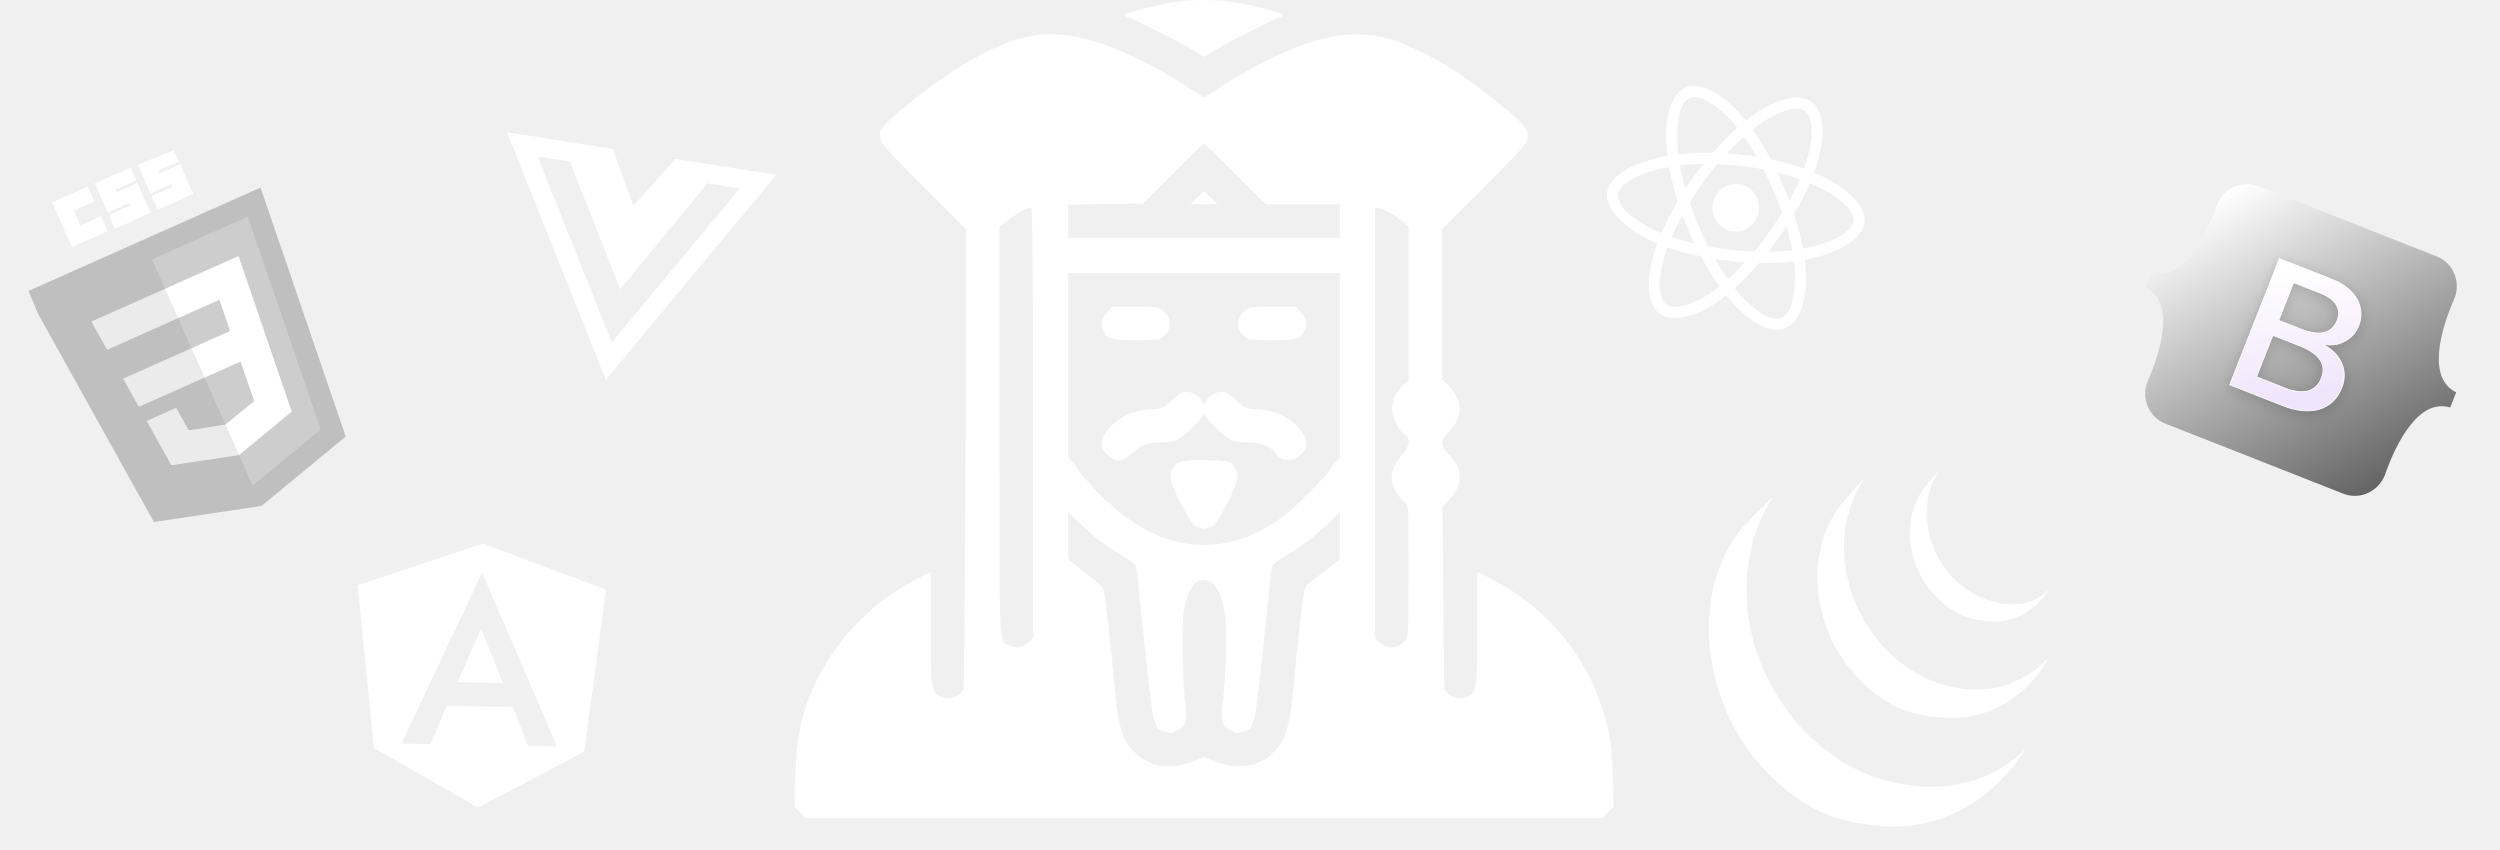
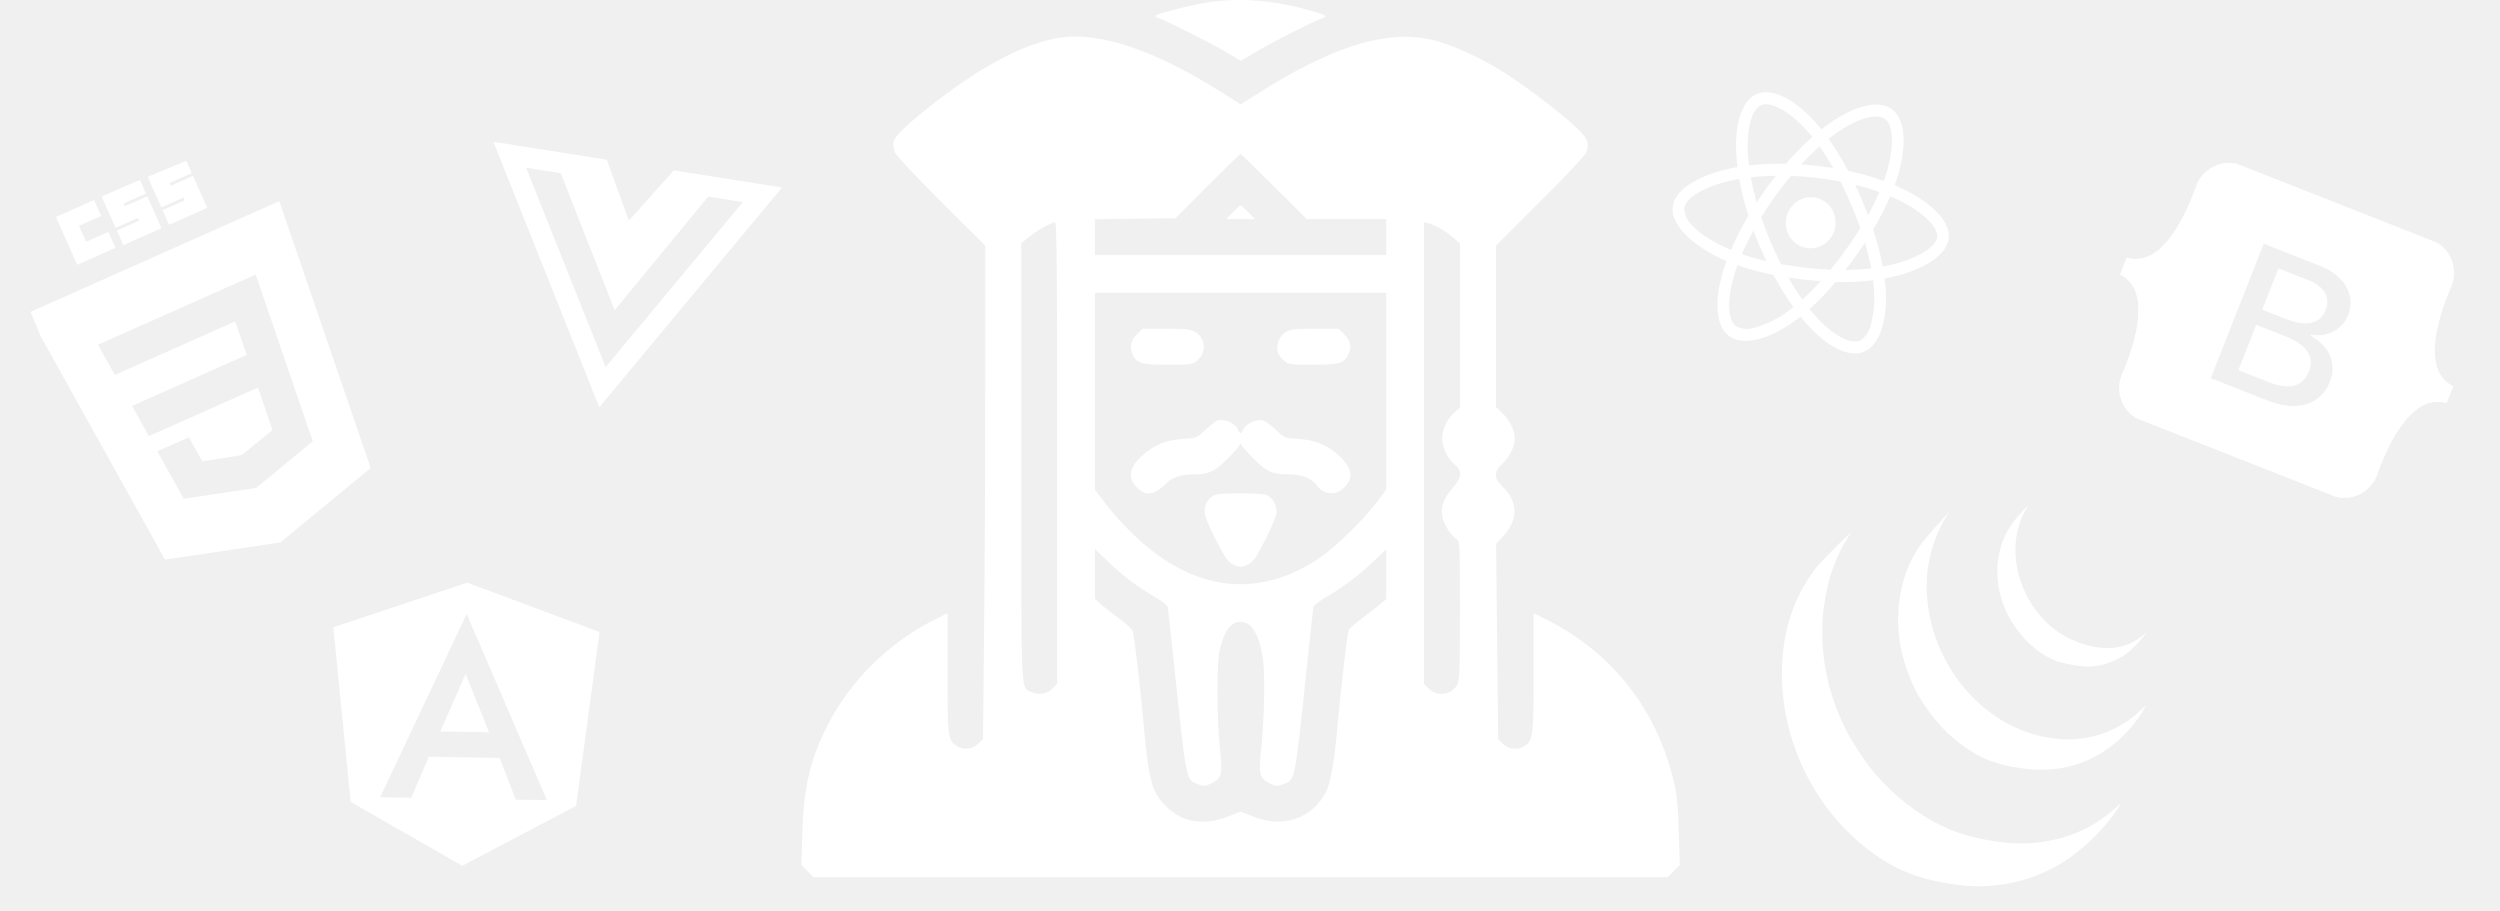
- <svg xmlns="http://www.w3.org/2000/svg" width="2990" height="1016" viewBox="0 0 2990 1016" fill="none">
-   <path d="M1402.91 2.733C1385.7 5.413 1351.48 14.013 1346.32 16.883C1344.03 18.223 1344.98 19.173 1350.14 20.903C1361.04 24.913 1407.3 48.243 1424.32 58.373L1440.19 67.933L1455.87 58.563C1472.89 48.243 1518.96 24.723 1529.86 20.903C1538.27 18.033 1536.55 16.883 1512.65 10.393C1474.22 -0.137 1437.32 -2.617 1402.91 2.733Z" fill="white" />
-   <path d="M1239.26 41.923C1202.36 47.463 1158.01 69.833 1106.39 108.643C1073.7 133.303 1054.39 151.083 1052.86 158.163C1052.1 161.413 1052.86 166.383 1054.39 170.013C1056.11 173.833 1078.29 197.543 1106.2 225.263L1155.14 274.013V432.703C1155.14 519.883 1154.57 643.773 1153.8 708.003L1152.65 824.623L1147.3 829.783C1141.18 835.903 1130.09 837.043 1123.02 832.073C1113.46 825.383 1113.08 823.083 1113.08 751.013V684.103L1098.17 691.563C1047.32 717.183 1004.68 759.243 979.25 809.143C959.75 847.383 952.68 877.773 951.15 928.253L950 964.953L956.88 971.833L963.57 978.523H1440H1916.43L1923.12 971.833L1930 964.953L1928.85 928.243C1928.08 901.283 1926.75 886.943 1923.88 874.333C1904.95 791.933 1855.25 728.463 1780.88 690.993L1766.92 684.113V750.063C1766.92 820.993 1766.35 825.583 1757.17 832.083C1749.9 837.053 1738.82 836.093 1732.7 829.793L1727.35 824.633L1726.2 715.653L1725.05 606.873L1732.7 598.463C1750.29 579.533 1749.91 559.843 1731.74 542.253C1722.56 533.273 1722.37 526.583 1731.74 517.593C1740.15 509.753 1745.89 498.093 1745.89 489.103C1745.89 480.113 1740.15 468.453 1731.74 460.613L1724.86 453.923V363.873V274.013L1773.8 225.263C1800.76 198.493 1823.89 173.833 1825.42 170.393C1829.82 160.073 1827.14 153.763 1812.04 139.993C1795.22 124.313 1754.11 93.343 1732.51 79.963C1710.14 66.003 1681.46 52.433 1660.82 46.313C1618.57 33.883 1570.39 43.253 1506.92 76.523C1494.88 82.833 1474.8 94.493 1462.56 102.333L1440 116.483L1417.63 102.333C1344.79 56.263 1283.04 35.423 1239.26 41.923ZM1477.28 208.063L1513.8 244.383H1558.15H1602.5V264.463V284.533H1440H1277.5V264.653V244.583L1322.43 244.003L1367.36 243.433L1403.11 207.493C1422.99 187.803 1439.43 171.743 1440.01 171.743C1440.38 171.733 1457.21 187.983 1477.28 208.063ZM1235.44 505.543V762.873L1229.9 768.413C1223.78 774.533 1214.8 775.683 1205.81 771.663C1194.72 766.693 1195.29 780.073 1195.29 515.103V271.343L1204.08 264.273C1212.68 257.013 1228.55 248.403 1233.14 248.213C1234.86 248.213 1235.44 300.973 1235.44 505.543ZM1663.3 255.093C1667.7 257.773 1674.39 262.553 1678.02 265.803L1684.71 271.543V363.313V454.883L1678.97 459.853C1670.75 466.733 1665.01 478.783 1664.82 489.293C1664.82 499.043 1671.7 513.003 1679.92 519.303C1687.57 525.423 1686.42 533.453 1676.29 544.733C1666.16 556.013 1662.53 567.293 1665.39 578.193C1667.68 586.413 1674.57 596.933 1680.68 601.323C1684.69 604.003 1684.69 605.533 1684.69 681.623C1684.69 750.453 1684.31 759.623 1681.44 764.403C1674.94 775.493 1659.26 777.403 1650.09 768.413L1644.54 762.873V505.353V247.833L1649.89 249.173C1652.79 249.743 1658.71 252.603 1663.3 255.093ZM1602.5 436.333V546.263L1591.22 561.173C1576.5 580.673 1544 612.023 1526.6 623.493C1456.05 670.143 1382.07 658.863 1315.15 591.183C1306.74 582.963 1295.08 569.383 1288.77 561.163L1277.5 546.263V436.333V326.593H1440H1602.5V436.333ZM1312.29 644.343C1319.36 650.083 1332.55 658.873 1341.54 664.223C1351.48 669.963 1358.17 675.123 1358.75 677.413C1359.13 679.513 1362.57 710.103 1366.21 745.283C1379.78 874.523 1379.02 869.743 1392.59 874.903C1398.9 877.383 1400.43 877.193 1406.93 874.143C1419.36 868.023 1420.12 864.583 1416.87 833.993C1413.43 799.383 1413.24 738.403 1416.87 724.253C1422.22 703.223 1429.3 693.663 1440 693.663C1452.23 693.663 1460.65 707.623 1464.85 734.003C1467.53 751.213 1466.57 803.593 1462.75 837.623C1459.88 864.003 1461.03 868.213 1473.07 874.143C1479.57 877.203 1481.1 877.393 1487.41 874.903C1500.98 869.743 1500.22 874.523 1513.79 745.283C1517.42 710.103 1520.86 679.513 1521.25 677.413C1521.82 675.123 1528.52 669.953 1538.46 664.223C1556.24 653.893 1574.21 639.943 1591.61 623.123L1602.51 612.613V640.523V668.433L1593.52 675.893C1588.36 679.903 1579.37 686.983 1573.45 691.383C1567.33 695.783 1561.6 700.943 1560.64 702.853C1559.11 705.913 1552.04 765.753 1547.07 820.813C1544.01 852.743 1540 874.343 1535.41 883.133C1520.12 913.343 1487.42 924.433 1453.78 910.853L1440.01 905.313L1426.24 910.853C1406.93 918.503 1388.2 918.693 1372.71 911.043C1361.05 905.303 1350.53 894.983 1344.61 883.133C1339.83 874.153 1335.82 852.163 1332.95 819.853C1328.55 770.143 1321.29 707.823 1319.57 703.803C1318.61 701.513 1311.16 694.823 1302.94 688.893C1294.72 682.773 1285.73 675.703 1282.87 673.023L1277.52 668.053V640.333V612.613L1288.61 623.123C1294.51 629.043 1305.22 638.603 1312.29 644.343Z" fill="white" />
-   <path d="M1431.4 236.743L1423.94 244.393H1440H1456.06L1448.6 236.743C1444.58 232.533 1440.57 229.093 1440 229.093C1439.43 229.093 1435.41 232.533 1431.4 236.743Z" fill="white" />
-   <path d="M1324.14 373.243C1316.88 380.503 1315.73 387.963 1320.32 397.143C1324.72 405.363 1330.64 406.893 1359.51 406.893C1382.83 406.893 1386.47 406.513 1390.67 403.073C1402.14 394.083 1401.57 377.643 1389.52 370.383C1384.36 367.323 1379.77 366.753 1357.21 366.753H1330.64L1324.14 373.243Z" fill="white" />
-   <path d="M1490.47 370.373C1483.59 374.583 1479.38 384.713 1481.3 392.363C1481.87 395.043 1485.12 399.433 1488.18 402.113C1493.53 406.703 1494.87 406.893 1520.3 406.893C1549.17 406.893 1554.33 405.553 1559.11 397.333C1564.46 388.543 1563.32 380.703 1555.86 373.243L1549.36 366.743H1522.98C1500.22 366.743 1495.63 367.313 1490.47 370.373Z" fill="white" />
-   <path d="M1413.23 469.413C1411.7 469.983 1406.16 474.573 1400.8 479.543C1391.24 488.533 1391.24 488.723 1375.56 489.673C1357.21 490.823 1343.44 496.363 1331.21 507.453C1315.72 521.213 1313.43 533.073 1324.14 543.773C1334.46 554.093 1343.64 552.753 1357.41 538.993C1363.72 532.493 1373.85 529.243 1387.43 529.243C1404.25 529.243 1411.14 526.183 1424.9 512.233C1431.97 505.353 1438.09 498.273 1438.86 496.743C1439.82 494.263 1440.2 494.263 1441.15 496.743C1441.91 498.273 1448.03 505.343 1455.1 512.233C1469.06 526.383 1475.56 529.243 1494.48 529.243C1507.86 529.243 1520.48 534.213 1524.88 541.283C1532.15 552.183 1546.29 553.333 1555.85 543.773C1566.56 533.063 1564.26 521.213 1548.78 507.453C1536.54 496.363 1522.78 490.823 1504.43 489.673C1488.75 488.713 1488.75 488.713 1479.19 479.353C1474.03 474.383 1467.34 469.603 1464.66 469.033C1457.78 467.313 1446.31 472.473 1443.44 478.403C1442.29 481.273 1440.76 483.373 1440 483.373C1439.24 483.373 1437.71 481.273 1436.56 478.403C1433.31 471.513 1420.88 466.543 1413.23 469.413Z" fill="white" />
-   <path d="M1410.37 552.573C1403.68 556.203 1399.85 562.513 1399.85 569.973C1399.85 575.323 1403.29 584.123 1412.28 601.903C1422.8 622.363 1425.85 626.753 1431.21 629.433C1439.24 633.253 1440.77 633.253 1448.8 629.433C1454.15 626.753 1457.21 622.363 1467.73 601.903C1475.18 587.183 1480.16 574.943 1480.16 571.313C1480.16 563.283 1475.76 555.253 1469.64 552.573C1463.32 549.703 1415.72 549.513 1410.37 552.573Z" fill="white" />
-   <path d="M862.949 198.815L807.68 190.061L757.534 246.177L732.933 178.223L606.438 158.188L724.568 454.313L928.425 209.186L862.949 198.815ZM642.896 187.098L681.563 193.223L741.716 346.049L846.078 219.279L884.745 225.403L731.662 409.526L642.896 187.098Z" fill="white" />
-   <path d="M2311.54 571.198C2299.38 584.299 2292.62 595.44 2288.33 609.267C2283.29 625.746 2282.84 644.329 2287.19 662.138C2295.29 695.803 2320.82 726.207 2350.45 737.554C2358.59 740.598 2380.47 744.192 2388.1 743.592C2403.54 742.497 2416.46 737.78 2428.85 728.775C2434.16 724.876 2444.16 714.623 2448.3 708.753L2451.17 704.739L2446.78 708.503C2428.39 724.428 2403.96 727.255 2375.58 716.969C2353.59 708.942 2336.54 695.316 2323.38 675.42C2300.68 640.853 2298.07 598.192 2316.82 567.084C2317.96 565.275 2318.8 563.705 2318.67 563.684C2318.62 563.674 2315.33 567.049 2311.54 571.198Z" fill="white" />
-   <path d="M2216.81 586.124C2202.52 601.94 2196.74 609.467 2190.84 620.104C2178.22 642.744 2172.01 672.634 2173.87 701.644C2175.07 720.071 2179.14 737.192 2186.83 756.403C2191.76 768.68 2193.94 772.812 2201.25 784.054C2217.98 809.88 2237.64 828.631 2262.62 842.562C2282.86 853.796 2316.02 860.24 2343.6 858.358C2381.25 855.711 2415.28 836.3 2439.54 803.677C2443.51 798.42 2449.52 788.72 2449.75 787.337C2449.82 786.921 2448.08 788.418 2445.96 790.633C2433.75 803.298 2413.97 815.008 2396.52 820.047C2376.55 825.743 2358 826.401 2336.63 822.107C2259.46 806.798 2201.24 727.939 2205.6 644.831C2206.86 620.966 2215.79 593.445 2228.17 574.964C2229.54 572.979 2230.59 571.299 2230.47 571.279C2230.35 571.255 2224.25 577.946 2216.81 586.124Z" fill="white" />
-   <path d="M2104.46 609.838C2085.28 628.982 2081.46 633.265 2074.2 644.256C2058.99 667.255 2049.45 693.324 2045.8 721.852C2034.35 810.996 2075.37 903.269 2149.25 954.43C2168.31 967.676 2182.86 974.337 2206.41 980.84C2221.01 984.808 2248.03 988.744 2260.96 988.731C2296.47 988.792 2327.83 980.126 2356.93 962.259C2380.19 947.986 2407.1 921.283 2419.93 899.745L2422.26 895.852L2418.6 899.169C2396.21 919.638 2372.59 931.785 2344.04 937.565C2322.35 941.91 2302.58 942.08 2278.24 938.083C2252.06 933.784 2232.04 927.15 2212.29 916.144C2185.33 901.173 2161.37 880.578 2141.55 855.386C2133.5 845.082 2120.95 825.425 2115.27 814.099C2094.99 773.876 2086.37 731.507 2089.49 687.152C2090.21 676.87 2094.83 652.277 2097.82 642.795C2102.6 627.485 2109.82 611.578 2117.2 599.897C2119.3 596.611 2120.91 593.882 2120.79 593.861C2120.67 593.841 2113.31 601.036 2104.46 609.838Z" fill="white" />
-   <path d="M547.127 815.992L601.574 816.942L575.478 751.892L547.127 815.992ZM577.256 650.024L427.863 699.882L447.192 894.639L571.743 965.85L698.703 899.029L724.818 705.065L577.256 650.024ZM666.081 892.606L631.355 892L613.439 845.568L534.413 844.189L514.888 889.967L480.091 889.36L576.647 684.92L666.081 892.606Z" fill="white" />
-   <path d="M2179.13 210.846C2176.01 209.362 2172.88 207.94 2169.75 206.58C2170.55 204.353 2171.29 202.118 2172.03 199.884C2183.63 163.85 2182.14 133.658 2166.83 122.011C2152.07 110.865 2125.16 117.639 2096.38 138.052C2093.54 140.047 2090.73 142.172 2088.05 144.311C2086.61 142.517 2085.11 140.717 2083.6 138.978C2059.08 110.862 2032.85 97.219 2015.3 105.185C1998.47 112.794 1990.6 140.164 1993.24 175.815C1993.51 179.355 1993.84 182.84 1994.29 186.401C1990.31 187.076 1986.38 187.882 1982.68 188.777C1949.25 196.563 1924.16 212.005 1922.03 230.691C1919.83 249.995 1942.16 272.158 1974.21 287.718C1976.81 288.954 1979.42 290.191 1982.09 291.311C1980.77 294.92 1979.57 298.482 1978.42 302.174C1968.19 335.793 1970.02 363.58 1984.71 374.718C1999.86 386.221 2028.3 379.433 2057.61 358.518C2059.94 356.84 2062.27 355.1 2064.62 353.236C2066.96 356.198 2069.44 359.05 2071.92 361.84C2095.08 387.543 2119.47 399.662 2136.24 392.108C2153.58 384.306 2162.21 355.643 2159.41 319.223C2159.18 316.439 2158.9 313.586 2158.56 310.664C2160.55 310.327 2162.48 309.921 2164.42 309.514C2200.47 301.651 2227.8 285.398 2230.03 265.784C2232.17 247.036 2210.54 226.145 2179.13 210.846V210.846ZM2103.72 149.042C2128.39 131.545 2150.16 126.065 2159.02 132.779C2168.5 139.939 2169.65 164.639 2159.64 195.777C2158.98 197.833 2158.33 199.826 2157.55 201.806C2144.55 197.191 2131.27 193.422 2117.82 190.635C2111.31 178.236 2104.02 166.249 2095.93 154.861C2098.54 152.839 2101.07 150.934 2103.72 149.042V149.042ZM2012.19 257.134C2014.34 262.894 2016.55 268.599 2018.95 274.263C2021.41 279.995 2023.92 285.735 2026.63 291.371C2017.37 289.25 2008.22 286.641 1999.25 283.55C2002.91 274.942 2007.27 266.1 2012.19 257.134V257.134ZM2015.76 225.826C2013.02 216.175 2010.86 206.778 2009.2 197.753C2018.09 196.76 2027.48 196.2 2037.19 196.052C2033.41 200.824 2029.68 205.727 2026.13 210.712C2022.58 215.636 2019.08 220.69 2015.76 225.826ZM2020.83 242.261C2025.77 234.175 2031.06 226.316 2036.57 218.608C2042.08 210.899 2047.92 203.48 2053.99 196.211C2063.09 196.559 2072.33 197.236 2081.72 198.306C2091.1 199.375 2100.33 200.802 2109.21 202.503C2113.44 210.882 2117.4 219.419 2121.1 228.114C2124.8 236.809 2128.18 245.655 2131.31 254.598C2126.3 262.677 2121.01 270.599 2115.44 278.362C2109.93 286.07 2104.15 293.496 2098.13 300.834C2089.09 300.493 2079.73 299.74 2070.28 298.664C2060.84 297.588 2051.73 296.237 2042.95 294.672C2038.61 286.218 2034.6 277.612 2030.9 268.856C2027.21 260.099 2023.89 251.259 2020.83 242.261ZM2125.87 286.319C2129.55 281.224 2133.07 276.046 2136.53 270.8C2139.36 280.21 2141.69 289.689 2143.57 299.368C2134 300.471 2124.37 301.065 2114.74 301.096C2118.58 296.269 2122.25 291.297 2125.87 286.319ZM2139.92 239.973C2137.71 234.206 2135.45 228.432 2133.05 222.768C2130.7 217.173 2128.22 211.626 2125.62 206.128C2135.16 208.469 2144.24 211.195 2152.67 214.224C2148.86 223.065 2144.59 231.605 2139.92 239.973V239.973ZM2085.83 163.299C2091.34 171.072 2096.45 179.176 2101.11 187.479C2089.26 185.565 2077.29 184.201 2065.32 183.4C2072.12 176.09 2079.04 169.358 2085.83 163.299ZM2020.37 117.42C2031.16 112.508 2052.62 123.727 2073.81 147.952C2075.15 149.485 2076.49 151.141 2077.88 152.804C2067.38 162.075 2057.53 172.108 2048.33 182.719C2034.6 182.407 2020.87 183.037 2007.17 184.547C2006.75 181.303 2006.46 178.01 2006.16 174.717C2003.92 144.126 2010.22 121.968 2020.37 117.42V117.42ZM1987.05 278.838C1984.6 277.808 1982.23 276.723 1979.86 275.576C1967.52 269.97 1953.71 261.753 1944.16 251.953C1938.58 246.93 1935.25 239.781 1934.96 232.164C1936.25 220.842 1956.91 208.529 1985.46 201.817C1989.03 200.97 1992.65 200.254 1996.26 199.6C1998.82 213.492 2002.25 227.233 2006.51 240.63C1999.26 252.904 1992.75 265.699 1987.05 278.838V278.838ZM2050.28 347.466C2039.29 355.678 2026.96 361.794 2013.86 365.442C2006.81 367.96 1999.08 367.392 1992.54 363.826C1983.62 357.044 1982.14 334.751 1990.9 305.978C1991.96 302.588 1993.07 299.206 1994.3 295.899C2007.44 300.404 2020.8 303.995 2034.46 306.616C2041.08 319.091 2048.54 331.16 2056.68 342.617C2054.54 344.316 2052.4 345.953 2050.28 347.466ZM2066.73 334.11C2061.37 326.605 2056.1 318.357 2051.06 309.573C2056.81 310.479 2062.75 311.281 2068.77 311.967C2074.96 312.673 2081.06 313.241 2087.11 313.617C2080.68 320.844 2073.87 327.653 2066.73 334.11V334.11ZM2143.24 361.63C2141.84 369.117 2137.43 375.76 2131.11 379.866C2120.9 384.468 2101.35 374.72 2081.55 352.783C2079.27 350.268 2077.02 347.567 2074.72 344.797C2085.11 335.389 2094.86 325.281 2103.88 314.526C2117.79 314.92 2131.76 314.317 2145.65 312.704C2145.96 315.309 2146.22 317.907 2146.41 320.437C2147.84 334.138 2146.73 348.114 2143.24 361.63V361.63ZM2161.77 296.364C2160.02 296.729 2158.28 297.094 2156.47 297.39C2153.8 283.422 2150.13 269.654 2145.63 256.167C2152.85 244.203 2159.2 231.765 2164.81 218.928C2167.83 220.213 2170.72 221.546 2173.5 222.865C2200.4 235.958 2218.4 252.925 2217.11 264.186C2215.73 276.313 2192.95 289.575 2161.77 296.364ZM2079.23 220.147C2094.45 221.881 2105.34 235.97 2103.55 251.624C2101.77 267.278 2087.99 278.557 2072.77 276.823C2057.55 275.089 2046.67 260.999 2048.45 245.346C2050.23 229.692 2064.01 218.413 2079.23 220.147Z" fill="white" />
-   <g clip-path="url(#clip0_824_76)">
-     <path d="M311.583 224.374L413.511 522.096L312.801 605.101L184.064 624.306L31.024 349.287L311.583 224.374Z" fill="#BFBFBF" />
-     <path d="M383.511 513.605L296.409 259.188L181.729 310.247L302.133 580.678L383.511 513.605Z" fill="white" fill-opacity="0.22" />
-     <path d="M147.273 452.86L166.059 486.582L244.658 451.587L229.02 416.464L147.273 452.86Z" fill="#EBEBEB" />
-     <path d="M197.367 345.371L197.246 345.425L109.295 384.583L128.127 418.286L213.006 380.496L197.367 345.371Z" fill="#EBEBEB" />
-     <path d="M285.904 544.229L269.634 507.685L269.498 507.794L225.679 514.647L210.706 487.748L191.698 496.21L175.448 503.446L204.923 556.405L285.763 544.345L285.904 544.229Z" fill="#EBEBEB" />
+ <svg xmlns="http://www.w3.org/2000/svg" width="2789" height="1016" viewBox="0 0 2789 1016" fill="none">
+   <path d="M1346.91 2.733C1329.7 5.413 1295.48 14.013 1290.32 16.883C1288.03 18.223 1288.98 19.173 1294.14 20.903C1305.04 24.913 1351.3 48.243 1368.32 58.373L1384.19 67.933L1399.87 58.563C1416.89 48.243 1462.96 24.723 1473.86 20.903C1482.27 18.033 1480.55 16.883 1456.65 10.393C1418.22 -0.137 1381.32 -2.617 1346.91 2.733Z" fill="white" />
+   <path d="M1183.26 41.923C1146.36 47.463 1102.01 69.833 1050.39 108.643C1017.7 133.303 998.39 151.083 996.86 158.163C996.1 161.413 996.86 166.383 998.39 170.013C1000.11 173.833 1022.29 197.543 1050.2 225.263L1099.14 274.013V432.703C1099.14 519.883 1098.57 643.773 1097.8 708.003L1096.65 824.623L1091.3 829.783C1085.18 835.903 1074.09 837.043 1067.02 832.073C1057.46 825.383 1057.08 823.083 1057.08 751.013V684.103L1042.17 691.563C991.32 717.183 948.68 759.243 923.25 809.143C903.75 847.383 896.68 877.773 895.15 928.253L894 964.953L900.88 971.833L907.57 978.523H1384H1860.43L1867.12 971.833L1874 964.953L1872.85 928.243C1872.08 901.283 1870.75 886.943 1867.88 874.333C1848.95 791.933 1799.25 728.463 1724.88 690.993L1710.92 684.113V750.063C1710.92 820.993 1710.35 825.583 1701.17 832.083C1693.9 837.053 1682.82 836.093 1676.7 829.793L1671.35 824.633L1670.2 715.653L1669.05 606.873L1676.7 598.463C1694.29 579.533 1693.91 559.843 1675.74 542.253C1666.56 533.273 1666.37 526.583 1675.74 517.593C1684.15 509.753 1689.89 498.093 1689.89 489.103C1689.89 480.113 1684.15 468.453 1675.74 460.613L1668.86 453.923V363.873V274.013L1717.8 225.263C1744.76 198.493 1767.89 173.833 1769.42 170.393C1773.82 160.073 1771.14 153.763 1756.04 139.993C1739.22 124.313 1698.11 93.343 1676.51 79.963C1654.14 66.003 1625.46 52.433 1604.82 46.313C1562.57 33.883 1514.39 43.253 1450.92 76.523C1438.88 82.833 1418.8 94.493 1406.56 102.333L1384 116.483L1361.63 102.333C1288.79 56.263 1227.04 35.423 1183.26 41.923ZM1421.28 208.063L1457.8 244.383H1502.15H1546.5V264.463V284.533H1384H1221.5V264.653V244.583L1266.43 244.003L1311.36 243.433L1347.11 207.493C1366.99 187.803 1383.43 171.743 1384.01 171.743C1384.38 171.733 1401.21 187.983 1421.28 208.063ZM1179.44 505.543V762.873L1173.9 768.413C1167.78 774.533 1158.8 775.683 1149.81 771.663C1138.72 766.693 1139.29 780.073 1139.29 515.103V271.343L1148.08 264.273C1156.68 257.013 1172.55 248.403 1177.14 248.213C1178.86 248.213 1179.44 300.973 1179.44 505.543ZM1607.3 255.093C1611.7 257.773 1618.39 262.553 1622.02 265.803L1628.71 271.543V363.313V454.883L1622.97 459.853C1614.75 466.733 1609.01 478.783 1608.82 489.293C1608.82 499.043 1615.7 513.003 1623.92 519.303C1631.57 525.423 1630.42 533.453 1620.29 544.733C1610.16 556.013 1606.53 567.293 1609.39 578.193C1611.68 586.413 1618.57 596.933 1624.68 601.323C1628.69 604.003 1628.69 605.533 1628.69 681.623C1628.69 750.453 1628.31 759.623 1625.44 764.403C1618.94 775.493 1603.26 777.403 1594.09 768.413L1588.54 762.873V505.353V247.833L1593.89 249.173C1596.79 249.743 1602.71 252.603 1607.3 255.093ZM1546.5 436.333V546.263L1535.22 561.173C1520.5 580.673 1488 612.023 1470.6 623.493C1400.05 670.143 1326.07 658.863 1259.15 591.183C1250.74 582.963 1239.08 569.383 1232.77 561.163L1221.5 546.263V436.333V326.593H1384H1546.5V436.333ZM1256.29 644.343C1263.36 650.083 1276.55 658.873 1285.54 664.223C1295.48 669.963 1302.17 675.123 1302.75 677.413C1303.13 679.513 1306.57 710.103 1310.21 745.283C1323.78 874.523 1323.02 869.743 1336.59 874.903C1342.9 877.383 1344.43 877.193 1350.93 874.143C1363.36 868.023 1364.12 864.583 1360.87 833.993C1357.43 799.383 1357.24 738.403 1360.87 724.253C1366.22 703.223 1373.3 693.663 1384 693.663C1396.23 693.663 1404.65 707.623 1408.85 734.003C1411.53 751.213 1410.57 803.593 1406.75 837.623C1403.88 864.003 1405.03 868.213 1417.07 874.143C1423.57 877.203 1425.1 877.393 1431.41 874.903C1444.98 869.743 1444.22 874.523 1457.79 745.283C1461.42 710.103 1464.86 679.513 1465.25 677.413C1465.82 675.123 1472.52 669.953 1482.46 664.223C1500.24 653.893 1518.21 639.943 1535.61 623.123L1546.51 612.613V640.523V668.433L1537.52 675.893C1532.36 679.903 1523.37 686.983 1517.45 691.383C1511.33 695.783 1505.6 700.943 1504.64 702.853C1503.11 705.913 1496.04 765.753 1491.07 820.813C1488.01 852.743 1484 874.343 1479.41 883.133C1464.12 913.343 1431.42 924.433 1397.78 910.853L1384.01 905.313L1370.24 910.853C1350.93 918.503 1332.2 918.693 1316.71 911.043C1305.05 905.303 1294.53 894.983 1288.61 883.133C1283.83 874.153 1279.82 852.163 1276.95 819.853C1272.55 770.143 1265.29 707.823 1263.57 703.803C1262.61 701.513 1255.16 694.823 1246.94 688.893C1238.72 682.773 1229.73 675.703 1226.87 673.023L1221.52 668.053V640.333V612.613L1232.61 623.123C1238.51 629.043 1249.22 638.603 1256.29 644.343Z" fill="white" />
+   <path d="M1375.4 236.743L1367.94 244.393H1384H1400.06L1392.6 236.743C1388.58 232.533 1384.57 229.093 1384 229.093C1383.43 229.093 1379.41 232.533 1375.4 236.743Z" fill="white" />
+   <path d="M1268.14 373.243C1260.88 380.503 1259.73 387.963 1264.32 397.143C1268.72 405.363 1274.64 406.893 1303.51 406.893C1326.83 406.893 1330.47 406.513 1334.67 403.073C1346.14 394.083 1345.57 377.643 1333.52 370.383C1328.36 367.323 1323.77 366.753 1301.21 366.753H1274.64L1268.14 373.243Z" fill="white" />
+   <path d="M1434.47 370.373C1427.59 374.583 1423.38 384.713 1425.3 392.363C1425.87 395.043 1429.12 399.433 1432.18 402.113C1437.53 406.703 1438.87 406.893 1464.3 406.893C1493.17 406.893 1498.33 405.553 1503.11 397.333C1508.46 388.543 1507.32 380.703 1499.86 373.243L1493.36 366.743H1466.98C1444.22 366.743 1439.63 367.313 1434.47 370.373Z" fill="white" />
+   <path d="M1357.23 469.413C1355.7 469.983 1350.16 474.573 1344.8 479.543C1335.24 488.533 1335.24 488.723 1319.56 489.673C1301.21 490.823 1287.44 496.363 1275.21 507.453C1259.72 521.213 1257.43 533.073 1268.14 543.773C1278.46 554.093 1287.64 552.753 1301.41 538.993C1307.72 532.493 1317.85 529.243 1331.43 529.243C1348.25 529.243 1355.14 526.183 1368.9 512.233C1375.97 505.353 1382.09 498.273 1382.86 496.743C1383.82 494.263 1384.2 494.263 1385.15 496.743C1385.91 498.273 1392.03 505.343 1399.1 512.233C1413.06 526.383 1419.56 529.243 1438.48 529.243C1451.86 529.243 1464.48 534.213 1468.88 541.283C1476.15 552.183 1490.29 553.333 1499.85 543.773C1510.56 533.063 1508.26 521.213 1492.78 507.453C1480.54 496.363 1466.78 490.823 1448.43 489.673C1432.75 488.713 1432.75 488.713 1423.19 479.353C1418.03 474.383 1411.34 469.603 1408.66 469.033C1401.78 467.313 1390.31 472.473 1387.44 478.403C1386.29 481.273 1384.76 483.373 1384 483.373C1383.24 483.373 1381.71 481.273 1380.56 478.403C1377.31 471.513 1364.88 466.543 1357.23 469.413Z" fill="white" />
+   <path d="M1354.37 552.573C1347.68 556.203 1343.85 562.513 1343.85 569.973C1343.85 575.323 1347.29 584.123 1356.28 601.903C1366.8 622.363 1369.85 626.753 1375.21 629.433C1383.24 633.253 1384.77 633.253 1392.8 629.433C1398.15 626.753 1401.21 622.363 1411.73 601.903C1419.18 587.183 1424.16 574.943 1424.16 571.313C1424.16 563.283 1419.76 555.253 1413.64 552.573C1407.32 549.703 1359.72 549.513 1354.37 552.573Z" fill="white" />
+   <path d="M806.95 198.815L751.68 190.061L701.534 246.177L676.933 178.223L550.438 158.188L668.569 454.313L872.425 209.185L806.95 198.815ZM586.896 187.098L625.564 193.223L685.716 346.049L790.078 219.279L828.746 225.403L675.662 409.526L586.896 187.098Z" fill="white" />
+   <path d="M2255.54 571.198C2243.38 584.299 2236.62 595.44 2232.34 609.267C2227.29 625.746 2226.84 644.329 2231.19 662.138C2239.29 695.803 2264.82 726.207 2294.45 737.554C2302.59 740.598 2324.47 744.192 2332.1 743.592C2347.54 742.497 2360.46 737.78 2372.85 728.775C2378.16 724.876 2388.16 714.623 2392.3 708.753L2395.17 704.739L2390.78 708.503C2372.39 724.428 2347.96 727.255 2319.58 716.969C2297.59 708.942 2280.54 695.316 2267.38 675.42C2244.68 640.853 2242.07 598.192 2260.82 567.084C2261.96 565.275 2262.8 563.705 2262.67 563.684C2262.62 563.674 2259.33 567.049 2255.54 571.198Z" fill="white" />
+   <path d="M2160.81 586.124C2146.52 601.94 2140.74 609.467 2134.84 620.104C2122.22 642.744 2116.01 672.634 2117.87 701.644C2119.07 720.071 2123.14 737.192 2130.83 756.403C2135.76 768.68 2137.94 772.812 2145.25 784.054C2161.98 809.88 2181.64 828.631 2206.62 842.562C2226.86 853.796 2260.02 860.24 2287.6 858.358C2325.25 855.711 2359.28 836.3 2383.54 803.677C2387.51 798.42 2393.52 788.72 2393.75 787.337C2393.82 786.921 2392.08 788.418 2389.96 790.633C2377.75 803.298 2357.97 815.007 2340.52 820.047C2320.55 825.743 2302 826.401 2280.63 822.107C2203.46 806.798 2145.24 727.939 2149.6 644.831C2150.86 620.966 2159.79 593.445 2172.18 574.964C2173.54 572.979 2174.59 571.299 2174.47 571.279C2174.35 571.255 2168.25 577.946 2160.81 586.124Z" fill="white" />
+   <path d="M2048.46 609.838C2029.28 628.982 2025.46 633.265 2018.2 644.256C2003 667.255 1993.45 693.324 1989.81 721.852C1978.35 810.996 2019.37 903.269 2093.25 954.43C2112.31 967.676 2126.86 974.337 2150.41 980.84C2165.01 984.808 2192.03 988.744 2204.96 988.731C2240.47 988.792 2271.83 980.126 2300.93 962.259C2324.19 947.986 2351.11 921.283 2363.93 899.745L2366.26 895.852L2362.6 899.169C2340.21 919.638 2316.59 931.785 2288.04 937.565C2266.35 941.91 2246.58 942.08 2222.24 938.083C2196.06 933.784 2176.04 927.15 2156.29 916.144C2129.33 901.173 2105.37 880.578 2085.55 855.386C2077.5 845.082 2064.95 825.425 2059.27 814.099C2039 773.876 2030.37 731.507 2033.49 687.152C2034.21 676.87 2038.83 652.277 2041.82 642.795C2046.6 627.485 2053.82 611.578 2061.2 599.897C2063.3 596.611 2064.91 593.882 2064.79 593.861C2064.67 593.841 2057.31 601.036 2048.46 609.838Z" fill="white" />
+   <path d="M491.127 815.992L545.574 816.942L519.478 751.892L491.127 815.992ZM521.256 650.024L371.863 699.882L391.192 894.639L515.743 965.85L642.703 899.029L668.818 705.065L521.256 650.024ZM610.08 892.606L575.355 892L557.439 845.568L478.413 844.189L458.888 889.967L424.091 889.36L520.647 684.92L610.08 892.606Z" fill="white" />
+   <path d="M2123.13 210.846C2120.01 209.362 2116.88 207.94 2113.75 206.58C2114.55 204.353 2115.29 202.118 2116.03 199.884C2127.63 163.85 2126.14 133.658 2110.83 122.011C2096.07 110.865 2069.16 117.639 2040.38 138.052C2037.54 140.047 2034.74 142.172 2032.05 144.311C2030.61 142.517 2029.11 140.717 2027.6 138.978C2003.08 110.862 1976.85 97.219 1959.3 105.185C1942.47 112.794 1934.6 140.164 1937.24 175.815C1937.51 179.355 1937.84 182.84 1938.29 186.401C1934.31 187.076 1930.38 187.882 1926.68 188.777C1893.25 196.563 1868.16 212.005 1866.03 230.691C1863.83 249.995 1886.17 272.158 1918.21 287.718C1920.81 288.954 1923.42 290.191 1926.09 291.311C1924.77 294.92 1923.57 298.482 1922.42 302.174C1912.19 335.793 1914.02 363.58 1928.72 374.718C1943.86 386.221 1972.3 379.433 2001.62 358.518C2003.94 356.84 2006.27 355.1 2008.62 353.236C2010.96 356.198 2013.44 359.05 2015.92 361.84C2039.08 387.543 2063.47 399.662 2080.24 392.108C2097.58 384.306 2106.21 355.643 2103.41 319.223C2103.18 316.439 2102.9 313.586 2102.56 310.664C2104.55 310.327 2106.48 309.921 2108.42 309.514C2144.48 301.651 2171.8 285.398 2174.03 265.784C2176.17 247.036 2154.54 226.145 2123.13 210.846V210.846ZM2047.72 149.042C2072.39 131.545 2094.16 126.065 2103.02 132.779C2112.5 139.939 2113.65 164.639 2103.64 195.777C2102.98 197.833 2102.33 199.826 2101.55 201.806C2088.55 197.191 2075.27 193.422 2061.82 190.635C2055.31 178.236 2048.02 166.249 2039.93 154.861C2042.54 152.839 2045.07 150.934 2047.72 149.042V149.042ZM1956.19 257.134C1958.34 262.894 1960.55 268.599 1962.95 274.263C1965.41 279.995 1967.92 285.735 1970.63 291.371C1961.37 289.25 1952.22 286.641 1943.25 283.55C1946.91 274.942 1951.27 266.1 1956.19 257.134V257.134ZM1959.76 225.826C1957.02 216.175 1954.86 206.778 1953.2 197.753C1962.09 196.76 1971.48 196.2 1981.19 196.052C1977.41 200.824 1973.69 205.727 1970.13 210.712C1966.58 215.636 1963.08 220.69 1959.76 225.826ZM1964.83 242.261C1969.77 234.175 1975.06 226.316 1980.57 218.608C1986.08 210.899 1991.92 203.48 1997.99 196.211C2007.09 196.559 2016.33 197.236 2025.72 198.306C2035.1 199.375 2044.33 200.802 2053.21 202.503C2057.44 210.882 2061.4 219.419 2065.1 228.114C2068.8 236.809 2072.18 245.655 2075.31 254.598C2070.3 262.677 2065.01 270.599 2059.44 278.362C2053.93 286.07 2048.15 293.496 2042.13 300.834C2033.09 300.493 2023.73 299.74 2014.28 298.664C2004.84 297.588 1995.73 296.237 1986.95 294.672C1982.61 286.218 1978.6 277.612 1974.9 268.856C1971.21 260.099 1967.89 251.259 1964.83 242.261ZM2069.87 286.319C2073.55 281.224 2077.07 276.046 2080.53 270.8C2083.36 280.21 2085.69 289.689 2087.57 299.368C2078 300.471 2068.37 301.065 2058.74 301.096C2062.58 296.269 2066.25 291.297 2069.87 286.319ZM2083.92 239.973C2081.71 234.206 2079.45 228.432 2077.05 222.768C2074.7 217.173 2072.22 211.626 2069.62 206.128C2079.16 208.469 2088.24 211.195 2096.67 214.224C2092.86 223.065 2088.59 231.605 2083.92 239.973V239.973ZM2029.83 163.299C2035.34 171.072 2040.45 179.176 2045.11 187.479C2033.26 185.565 2021.29 184.201 2009.32 183.4C2016.12 176.09 2023.05 169.358 2029.83 163.299ZM1964.37 117.42C1975.17 112.508 1996.62 123.727 2017.81 147.952C2019.15 149.485 2020.49 151.141 2021.88 152.804C2011.38 162.075 2001.53 172.108 1992.33 182.719C1978.6 182.407 1964.87 183.037 1951.17 184.547C1950.75 181.303 1950.46 178.01 1950.16 174.717C1947.92 144.126 1954.22 121.968 1964.37 117.42V117.42ZM1931.05 278.838C1928.6 277.808 1926.23 276.723 1923.86 275.576C1911.52 269.97 1897.71 261.753 1888.16 251.953C1882.58 246.93 1879.25 239.781 1878.96 232.164C1880.25 220.842 1900.91 208.529 1929.46 201.817C1933.03 200.97 1936.65 200.254 1940.26 199.6C1942.82 213.492 1946.25 227.233 1950.51 240.63C1943.26 252.904 1936.75 265.699 1931.05 278.838V278.838ZM1994.28 347.466C1983.29 355.678 1970.96 361.794 1957.86 365.442C1950.81 367.96 1943.08 367.392 1936.54 363.826C1927.62 357.044 1926.14 334.751 1934.9 305.978C1935.96 302.588 1937.07 299.206 1938.3 295.899C1951.44 300.404 1964.8 303.995 1978.46 306.616C1985.08 319.091 1992.54 331.16 2000.68 342.617C1998.54 344.316 1996.4 345.953 1994.28 347.466ZM2010.73 334.11C2005.37 326.605 2000.1 318.357 1995.07 309.573C2000.81 310.479 2006.75 311.281 2012.77 311.967C2018.97 312.673 2025.06 313.241 2031.11 313.617C2024.68 320.844 2017.87 327.653 2010.73 334.11V334.11ZM2087.25 361.63C2085.84 369.117 2081.43 375.76 2075.11 379.866C2064.9 384.468 2045.35 374.72 2025.55 352.783C2023.27 350.268 2021.02 347.567 2018.72 344.797C2029.11 335.389 2038.86 325.281 2047.88 314.526C2061.79 314.92 2075.76 314.317 2089.65 312.704C2089.96 315.309 2090.22 317.907 2090.41 320.437C2091.84 334.138 2090.74 348.114 2087.25 361.63V361.63ZM2105.77 296.364C2104.02 296.729 2102.28 297.094 2100.48 297.39C2097.8 283.422 2094.13 269.654 2089.63 256.167C2096.85 244.203 2103.2 231.765 2108.81 218.928C2111.83 220.213 2114.72 221.546 2117.5 222.865C2144.4 235.958 2162.4 252.925 2161.11 264.186C2159.73 276.313 2136.95 289.575 2105.77 296.364ZM2023.23 220.147C2038.45 221.881 2049.34 235.97 2047.55 251.624C2045.77 267.278 2031.99 278.557 2016.77 276.823C2001.55 275.089 1990.67 260.999 1992.45 245.346C1994.23 229.692 2008.01 218.413 2023.23 220.147Z" fill="white" />
+   <g clip-path="url(#clip0_863_120)">
    <path d="M62.4 242.062L104.94 223.122L112.861 240.912L88.111 251.932L96.031 269.722L120.782 258.702L128.702 276.492L86.162 295.432L62.4 242.062Z" fill="white" />
-     <path d="M113.448 219.334L155.989 200.394L162.876 215.864L138.125 226.883L139.503 229.977L164.254 218.957L180.095 254.538L137.555 273.478L130.323 257.235L155.073 246.215L153.696 243.121L128.945 254.141L113.448 219.334Z" fill="white" />
-     <path d="M164.497 196.606L207.037 177.666L213.924 193.135L189.174 204.155L190.551 207.249L215.302 196.229L231.143 231.809L188.603 250.75L181.371 234.506L206.122 223.487L204.744 220.393L179.993 231.413L164.497 196.606Z" fill="white" />
-     <path d="M287.786 432.385L303.991 479.754L269.525 507.768L285.795 544.311L348.914 492.296L346.8 486.126L313.883 389.981L310.541 380.168L285.23 306.253L197.246 345.426L212.884 380.55L262.376 358.515L275.194 395.905L228.898 416.518L244.536 451.641L287.786 432.385Z" fill="white" />
+     <path d="M113.448 219.334L155.988 200.394L162.876 215.863L138.125 226.883L139.503 229.977L164.253 218.957L180.095 254.537L137.555 273.478L130.323 257.234L155.073 246.215L153.696 243.121L128.945 254.141L113.448 219.334Z" fill="white" />
+     <path d="M164.497 196.606L207.037 177.666L213.924 193.135L189.174 204.155L190.551 207.249L215.302 196.229L231.143 231.809L188.603 250.749L181.371 234.506L206.122 223.487L204.744 220.393L179.993 231.412L164.497 196.606Z" fill="white" />
+     <path fill-rule="evenodd" clip-rule="evenodd" d="M311.582 224.374L413.51 522.096L312.8 605.101L184.063 624.306L31.023 349.287L311.582 224.374ZM147.273 452.859L166.059 486.582L244.658 451.587L287.786 432.385L303.991 479.754L269.525 507.768L269.527 507.771L269.498 507.794L225.679 514.647L210.706 487.748L191.698 496.21L175.448 503.446L204.923 556.405L285.763 544.345L285.904 544.229L285.902 544.223L348.914 492.296L346.8 486.126L313.883 389.981L310.541 380.168L285.229 306.253L197.246 345.425L109.295 384.584L128.127 418.287L213.006 380.496L213.006 380.496L262.376 358.515L275.194 395.905L228.898 416.518L147.273 452.859Z" fill="white" />
  </g>
-   <g clip-path="url(#clip1_824_76)">
-     <path d="M2651.34 245.909C2658.26 226.344 2680.64 214.607 2701.41 222.791L2914.31 306.651C2935.08 314.835 2943.44 338.682 2935.16 357.706C2927.2 375.98 2918.6 400.326 2917.06 422.336C2915.52 444.414 2921.09 460.943 2937.58 469.281L2930.45 487.365C2912.71 482.217 2897.37 490.512 2883.43 507.707C2869.54 524.85 2859.23 548.521 2852.59 567.316C2845.68 586.88 2823.3 598.618 2802.52 590.434L2589.63 506.573C2568.85 498.389 2560.49 474.543 2568.78 455.52C2576.74 437.244 2585.34 412.898 2586.87 390.888C2588.41 368.81 2582.82 352.271 2566.33 343.933L2573.45 325.849C2591.2 330.997 2606.57 322.712 2620.5 305.517C2634.39 288.375 2644.7 264.703 2651.34 245.909V245.909Z" fill="url(#paint0_linear_824_76)" />
-     <g filter="url(#filter0_d_824_76)">
-       <path d="M2730.13 485.154C2763.77 498.404 2790.38 490.281 2800.85 463.713C2808.76 443.63 2800.03 423.394 2779.46 412.634L2779.79 411.797C2796.55 415.502 2814.58 406.049 2820.88 390.046C2829.86 367.244 2817.31 345.14 2789.26 334.091L2726.15 309.232L2666.7 460.165L2730.13 485.154ZM2743.15 338.041L2775.8 350.902C2793.55 357.894 2800.58 369.604 2795.06 383.62C2789.17 398.578 2774.15 402.328 2752.9 393.955L2725.4 383.122L2743.15 338.041V338.041ZM2698.78 450.692L2718.35 401.008L2750.78 413.783C2774.01 422.933 2782.76 436.048 2776.34 452.365C2769.91 468.682 2754.77 472.746 2732.63 464.028L2698.78 450.692V450.692Z" fill="url(#paint1_linear_824_76)" />
-       <path d="M2730.13 485.154C2763.77 498.404 2790.38 490.281 2800.85 463.713C2808.76 443.63 2800.03 423.394 2779.46 412.634L2779.79 411.797C2796.55 415.502 2814.58 406.049 2820.88 390.046C2829.86 367.244 2817.31 345.14 2789.26 334.091L2726.15 309.232L2666.7 460.165L2730.13 485.154ZM2743.15 338.041L2775.8 350.902C2793.55 357.894 2800.58 369.604 2795.06 383.62C2789.17 398.578 2774.15 402.328 2752.9 393.955L2725.4 383.122L2743.15 338.041V338.041ZM2698.78 450.692L2718.35 401.008L2750.78 413.783C2774.01 422.933 2782.76 436.048 2776.34 452.365C2769.91 468.682 2754.77 472.746 2732.63 464.028L2698.78 450.692V450.692Z" stroke="white" />
-     </g>
+   <g clip-path="url(#clip1_863_120)">
+     <path fill-rule="evenodd" clip-rule="evenodd" d="M2500.41 184.791C2479.64 176.607 2457.26 188.344 2450.34 207.909C2443.7 226.703 2433.39 250.375 2419.5 267.517C2405.57 284.712 2390.2 292.997 2372.45 287.849L2365.33 305.933C2381.82 314.271 2387.41 330.81 2385.87 352.888C2384.34 374.898 2375.74 399.244 2367.78 417.52C2359.49 436.543 2367.85 460.389 2388.63 468.573L2601.52 552.434C2622.3 560.618 2644.68 548.88 2651.59 529.316C2658.23 510.521 2668.54 486.85 2682.43 469.707C2696.37 452.512 2711.71 444.217 2729.45 449.365L2736.58 431.281C2720.09 422.943 2714.52 406.414 2716.06 384.336C2717.6 362.326 2726.2 337.98 2734.16 319.706C2742.44 300.682 2734.08 276.835 2713.31 268.651L2500.41 184.791ZM2599.85 425.713C2589.38 452.281 2562.77 460.404 2529.13 447.154L2465.7 422.165L2525.15 271.232L2588.26 296.091C2616.31 307.14 2628.86 329.244 2619.88 352.046C2613.58 368.049 2595.55 377.502 2578.79 373.797L2578.46 374.634C2599.03 385.395 2607.76 405.63 2599.85 425.713ZM2574.8 312.902L2542.15 300.041L2524.4 345.122L2551.9 355.955C2573.15 364.328 2588.17 360.578 2594.06 345.62C2599.58 331.604 2592.55 319.894 2574.8 312.902ZM2517.35 363.009L2497.78 412.692L2531.63 426.028C2553.77 434.746 2568.91 430.682 2575.34 414.366C2581.76 398.048 2573.01 384.933 2549.78 375.783L2517.35 363.009Z" fill="white" />
+     <path d="M2450.34 207.909L2449.87 207.742L2449.87 207.742L2450.34 207.909ZM2500.41 184.791L2500.6 184.325L2500.41 184.791ZM2419.5 267.517L2419.11 267.202L2419.11 267.202L2419.5 267.517ZM2372.45 287.849L2372.59 287.369L2372.16 287.242L2371.99 287.666L2372.45 287.849ZM2365.33 305.933L2364.87 305.75L2364.7 306.174L2365.11 306.38L2365.33 305.933ZM2385.87 352.888L2385.37 352.853L2385.37 352.853L2385.87 352.888ZM2367.78 417.52L2368.24 417.719L2368.24 417.719L2367.78 417.52ZM2388.63 468.573L2388.44 469.038L2388.63 468.573ZM2601.52 552.434L2601.7 551.969L2601.52 552.434ZM2651.59 529.316L2652.06 529.483L2652.06 529.483L2651.59 529.316ZM2682.43 469.707L2682.04 469.392L2682.04 469.392L2682.43 469.707ZM2729.45 449.365L2729.31 449.845L2729.75 449.972L2729.92 449.548L2729.45 449.365ZM2736.58 431.281L2737.04 431.464L2737.21 431.04L2736.8 430.834L2736.58 431.281ZM2716.06 384.336L2715.56 384.301L2715.56 384.301L2716.06 384.336ZM2734.16 319.706L2734.61 319.905L2734.61 319.905L2734.16 319.706ZM2713.31 268.651L2713.12 269.116L2713.31 268.651ZM2465.7 422.165L2465.23 421.982L2465.05 422.447L2465.51 422.63L2465.7 422.165ZM2525.15 271.232L2525.33 270.767L2524.87 270.583L2524.69 271.049L2525.15 271.232ZM2588.26 296.091L2588.44 295.626L2588.26 296.091ZM2578.79 373.797L2578.89 373.309L2578.48 373.217L2578.32 373.614L2578.79 373.797ZM2578.46 374.634L2577.99 374.451L2577.83 374.869L2578.23 375.077L2578.46 374.634ZM2542.15 300.041L2542.34 299.576L2541.87 299.392L2541.69 299.858L2542.15 300.041ZM2574.8 312.902L2574.62 313.367L2574.8 312.902ZM2524.4 345.122L2523.93 344.939L2523.75 345.404L2524.21 345.587L2524.4 345.122ZM2497.78 412.692L2497.31 412.509L2497.13 412.974L2497.6 413.157L2497.78 412.692ZM2517.35 363.009L2517.53 362.543L2517.07 362.36L2516.88 362.825L2517.35 363.009ZM2531.63 426.028L2531.82 425.563L2531.63 426.028ZM2549.78 375.783L2549.96 375.318L2549.78 375.783ZM2450.82 208.076C2457.64 188.759 2479.73 177.183 2500.23 185.256L2500.6 184.325C2479.54 176.03 2456.87 187.929 2449.87 207.742L2450.82 208.076ZM2419.89 267.832C2433.83 250.622 2444.17 226.886 2450.82 208.076L2449.87 207.742C2443.24 226.52 2432.95 250.127 2419.11 267.202L2419.89 267.832ZM2372.32 288.329C2390.34 293.559 2405.9 285.098 2419.89 267.832L2419.11 267.202C2405.24 284.327 2390.06 292.435 2372.59 287.369L2372.32 288.329ZM2365.8 306.117L2372.92 288.032L2371.99 287.666L2364.87 305.75L2365.8 306.117ZM2386.37 352.923C2387.91 330.754 2382.31 313.957 2365.56 305.487L2365.11 306.38C2381.33 314.586 2386.9 330.866 2385.37 352.853L2386.37 352.923ZM2368.24 417.719C2376.2 399.428 2384.83 375.019 2386.37 352.923L2385.37 352.853C2383.85 374.777 2375.27 399.061 2367.32 417.32L2368.24 417.719ZM2388.81 468.108C2368.32 460.035 2360.05 436.501 2368.24 417.719L2367.32 417.32C2358.93 436.584 2367.39 460.744 2388.44 469.038L2388.81 468.108ZM2601.7 551.969L2388.81 468.108L2388.44 469.038L2601.34 552.899L2601.7 551.969ZM2651.12 529.149C2644.29 548.466 2622.2 560.042 2601.7 551.969L2601.34 552.899C2622.39 561.194 2645.06 549.295 2652.06 529.483L2651.12 529.149ZM2682.04 469.392C2668.1 486.602 2657.76 510.338 2651.12 529.149L2652.06 529.483C2658.7 510.704 2668.99 487.097 2682.82 470.022L2682.04 469.392ZM2729.59 448.885C2711.57 443.655 2696.03 452.127 2682.04 469.392L2682.82 470.022C2696.7 452.897 2711.85 444.779 2729.31 449.845L2729.59 448.885ZM2736.11 431.097L2728.99 449.181L2729.92 449.548L2737.04 431.464L2736.11 431.097ZM2715.56 384.301C2714.02 406.469 2719.6 423.257 2736.35 431.727L2736.8 430.834C2720.57 422.629 2715.03 406.359 2716.56 384.371L2715.56 384.301ZM2733.7 319.506C2725.73 337.796 2717.1 362.205 2715.56 384.301L2716.56 384.371C2718.09 362.447 2726.66 338.164 2734.61 319.905L2733.7 319.506ZM2713.12 269.116C2733.62 277.189 2741.88 300.723 2733.7 319.506L2734.61 319.905C2743.01 300.64 2734.55 276.481 2713.49 268.186L2713.12 269.116ZM2500.23 185.256L2713.12 269.116L2713.49 268.186L2500.6 184.325L2500.23 185.256ZM2528.95 447.619C2545.84 454.271 2561.02 455.582 2573.33 451.844C2585.65 448.1 2595.03 439.31 2600.32 425.896L2599.39 425.53C2594.2 438.684 2585.04 447.239 2573.04 450.887C2561.01 454.54 2546.07 453.287 2529.32 446.689L2528.95 447.619ZM2465.51 422.63L2528.95 447.619L2529.32 446.689L2465.88 421.7L2465.51 422.63ZM2524.69 271.049L2465.23 421.982L2466.16 422.348L2525.62 271.415L2524.69 271.049ZM2588.44 295.626L2525.33 270.767L2524.97 271.697L2588.08 296.557L2588.44 295.626ZM2620.35 352.229C2624.89 340.692 2623.99 329.307 2618.39 319.415C2612.8 309.534 2602.55 301.181 2588.44 295.626L2588.08 296.557C2602.02 302.05 2612.07 310.274 2617.52 319.907C2622.97 329.53 2623.85 340.598 2619.42 351.863L2620.35 352.229ZM2578.68 374.285C2595.68 378.042 2613.95 368.464 2620.35 352.229L2619.42 351.863C2613.2 367.634 2595.42 376.961 2578.89 373.309L2578.68 374.285ZM2578.92 374.817L2579.25 373.98L2578.32 373.614L2577.99 374.451L2578.92 374.817ZM2600.32 425.896C2608.33 405.541 2599.45 385.052 2578.69 374.191L2578.23 375.077C2598.6 385.737 2607.19 405.72 2599.39 425.53L2600.32 425.896ZM2541.97 300.506L2574.62 313.367L2574.99 312.437L2542.34 299.576L2541.97 300.506ZM2524.86 345.305L2542.62 300.224L2541.69 299.858L2523.93 344.939L2524.86 345.305ZM2552.08 355.49L2524.58 344.657L2524.21 345.587L2551.71 356.42L2552.08 355.49ZM2593.6 345.437C2590.71 352.777 2585.6 357.332 2578.62 359.051C2571.61 360.777 2562.66 359.656 2552.08 355.49L2551.71 356.42C2562.39 360.626 2571.57 361.817 2578.86 360.022C2586.18 358.22 2591.53 353.421 2594.53 345.804L2593.6 345.437ZM2574.62 313.367C2583.44 316.84 2589.52 321.459 2592.73 326.882C2595.93 332.285 2596.31 338.552 2593.6 345.437L2594.53 345.804C2597.34 338.673 2596.97 332.077 2593.59 326.373C2590.23 320.689 2583.92 315.956 2574.99 312.437L2574.62 313.367ZM2498.24 412.875L2517.81 363.192L2516.88 362.825L2497.31 412.509L2498.24 412.875ZM2531.82 425.563L2497.96 412.227L2497.6 413.157L2531.45 426.493L2531.82 425.563ZM2574.87 414.182C2571.71 422.216 2566.43 427.183 2559.25 429.102C2552.04 431.029 2542.83 429.903 2531.82 425.563L2531.45 426.493C2542.57 430.872 2552 432.073 2559.5 430.068C2567.04 428.055 2572.54 422.832 2575.8 414.549L2574.87 414.182ZM2549.6 376.249C2561.17 380.807 2569.06 386.324 2573.26 392.663C2577.45 398.971 2578.03 406.155 2574.87 414.182L2575.8 414.549C2579.07 406.259 2578.49 398.726 2574.1 392.11C2569.73 385.525 2561.62 379.91 2549.96 375.318L2549.6 376.249ZM2517.17 363.474L2549.6 376.249L2549.96 375.318L2517.53 362.543L2517.17 363.474Z" fill="white" />
  </g>
  <defs>
-     <filter id="filter0_d_824_76" x="2650.05" y="296.583" width="190.201" height="215.322" filterUnits="userSpaceOnUse" color-interpolation-filters="sRGB">
-       <feFlood flood-opacity="0" result="BackgroundImageFix" />
-       <feColorMatrix in="SourceAlpha" type="matrix" values="0 0 0 0 0 0 0 0 0 0 0 0 0 0 0 0 0 0 127 0" result="hardAlpha" />
-       <feOffset dy="4" />
-       <feGaussianBlur stdDeviation="8" />
-       <feColorMatrix type="matrix" values="0 0 0 0 0 0 0 0 0 0 0 0 0 0 0 0 0 0 0.15 0" />
-       <feBlend mode="normal" in2="BackgroundImageFix" result="effect1_dropShadow_824_76" />
-       <feBlend mode="normal" in="SourceGraphic" in2="effect1_dropShadow_824_76" result="shape" />
-     </filter>
-     <linearGradient id="paint0_linear_824_76" x1="2676.93" y1="221.823" x2="2889.65" y2="598.783" gradientUnits="userSpaceOnUse">
-       <stop stop-color="white" />
-       <stop offset="1" stop-color="#565656" />
-     </linearGradient>
-     <linearGradient id="paint1_linear_824_76" x1="2733.34" y1="323.538" x2="2755.27" y2="469.62" gradientUnits="userSpaceOnUse">
-       <stop stop-color="white" />
-       <stop offset="1" stop-color="#F1E5FC" />
-     </linearGradient>
-     <clipPath id="clip0_824_76">
+     <clipPath id="clip0_863_120">
      <rect width="307.11" height="433.5" fill="white" transform="translate(0 265.526) rotate(-22.5)" />
    </clipPath>
-     <clipPath id="clip1_824_76">
-       <rect width="391.353" height="305.006" fill="white" transform="translate(2625.79 193) rotate(21.5)" />
+     <clipPath id="clip1_863_120">
+       <rect width="391.353" height="305.006" fill="white" transform="translate(2424.79 155) rotate(21.5)" />
    </clipPath>
  </defs>
</svg>
